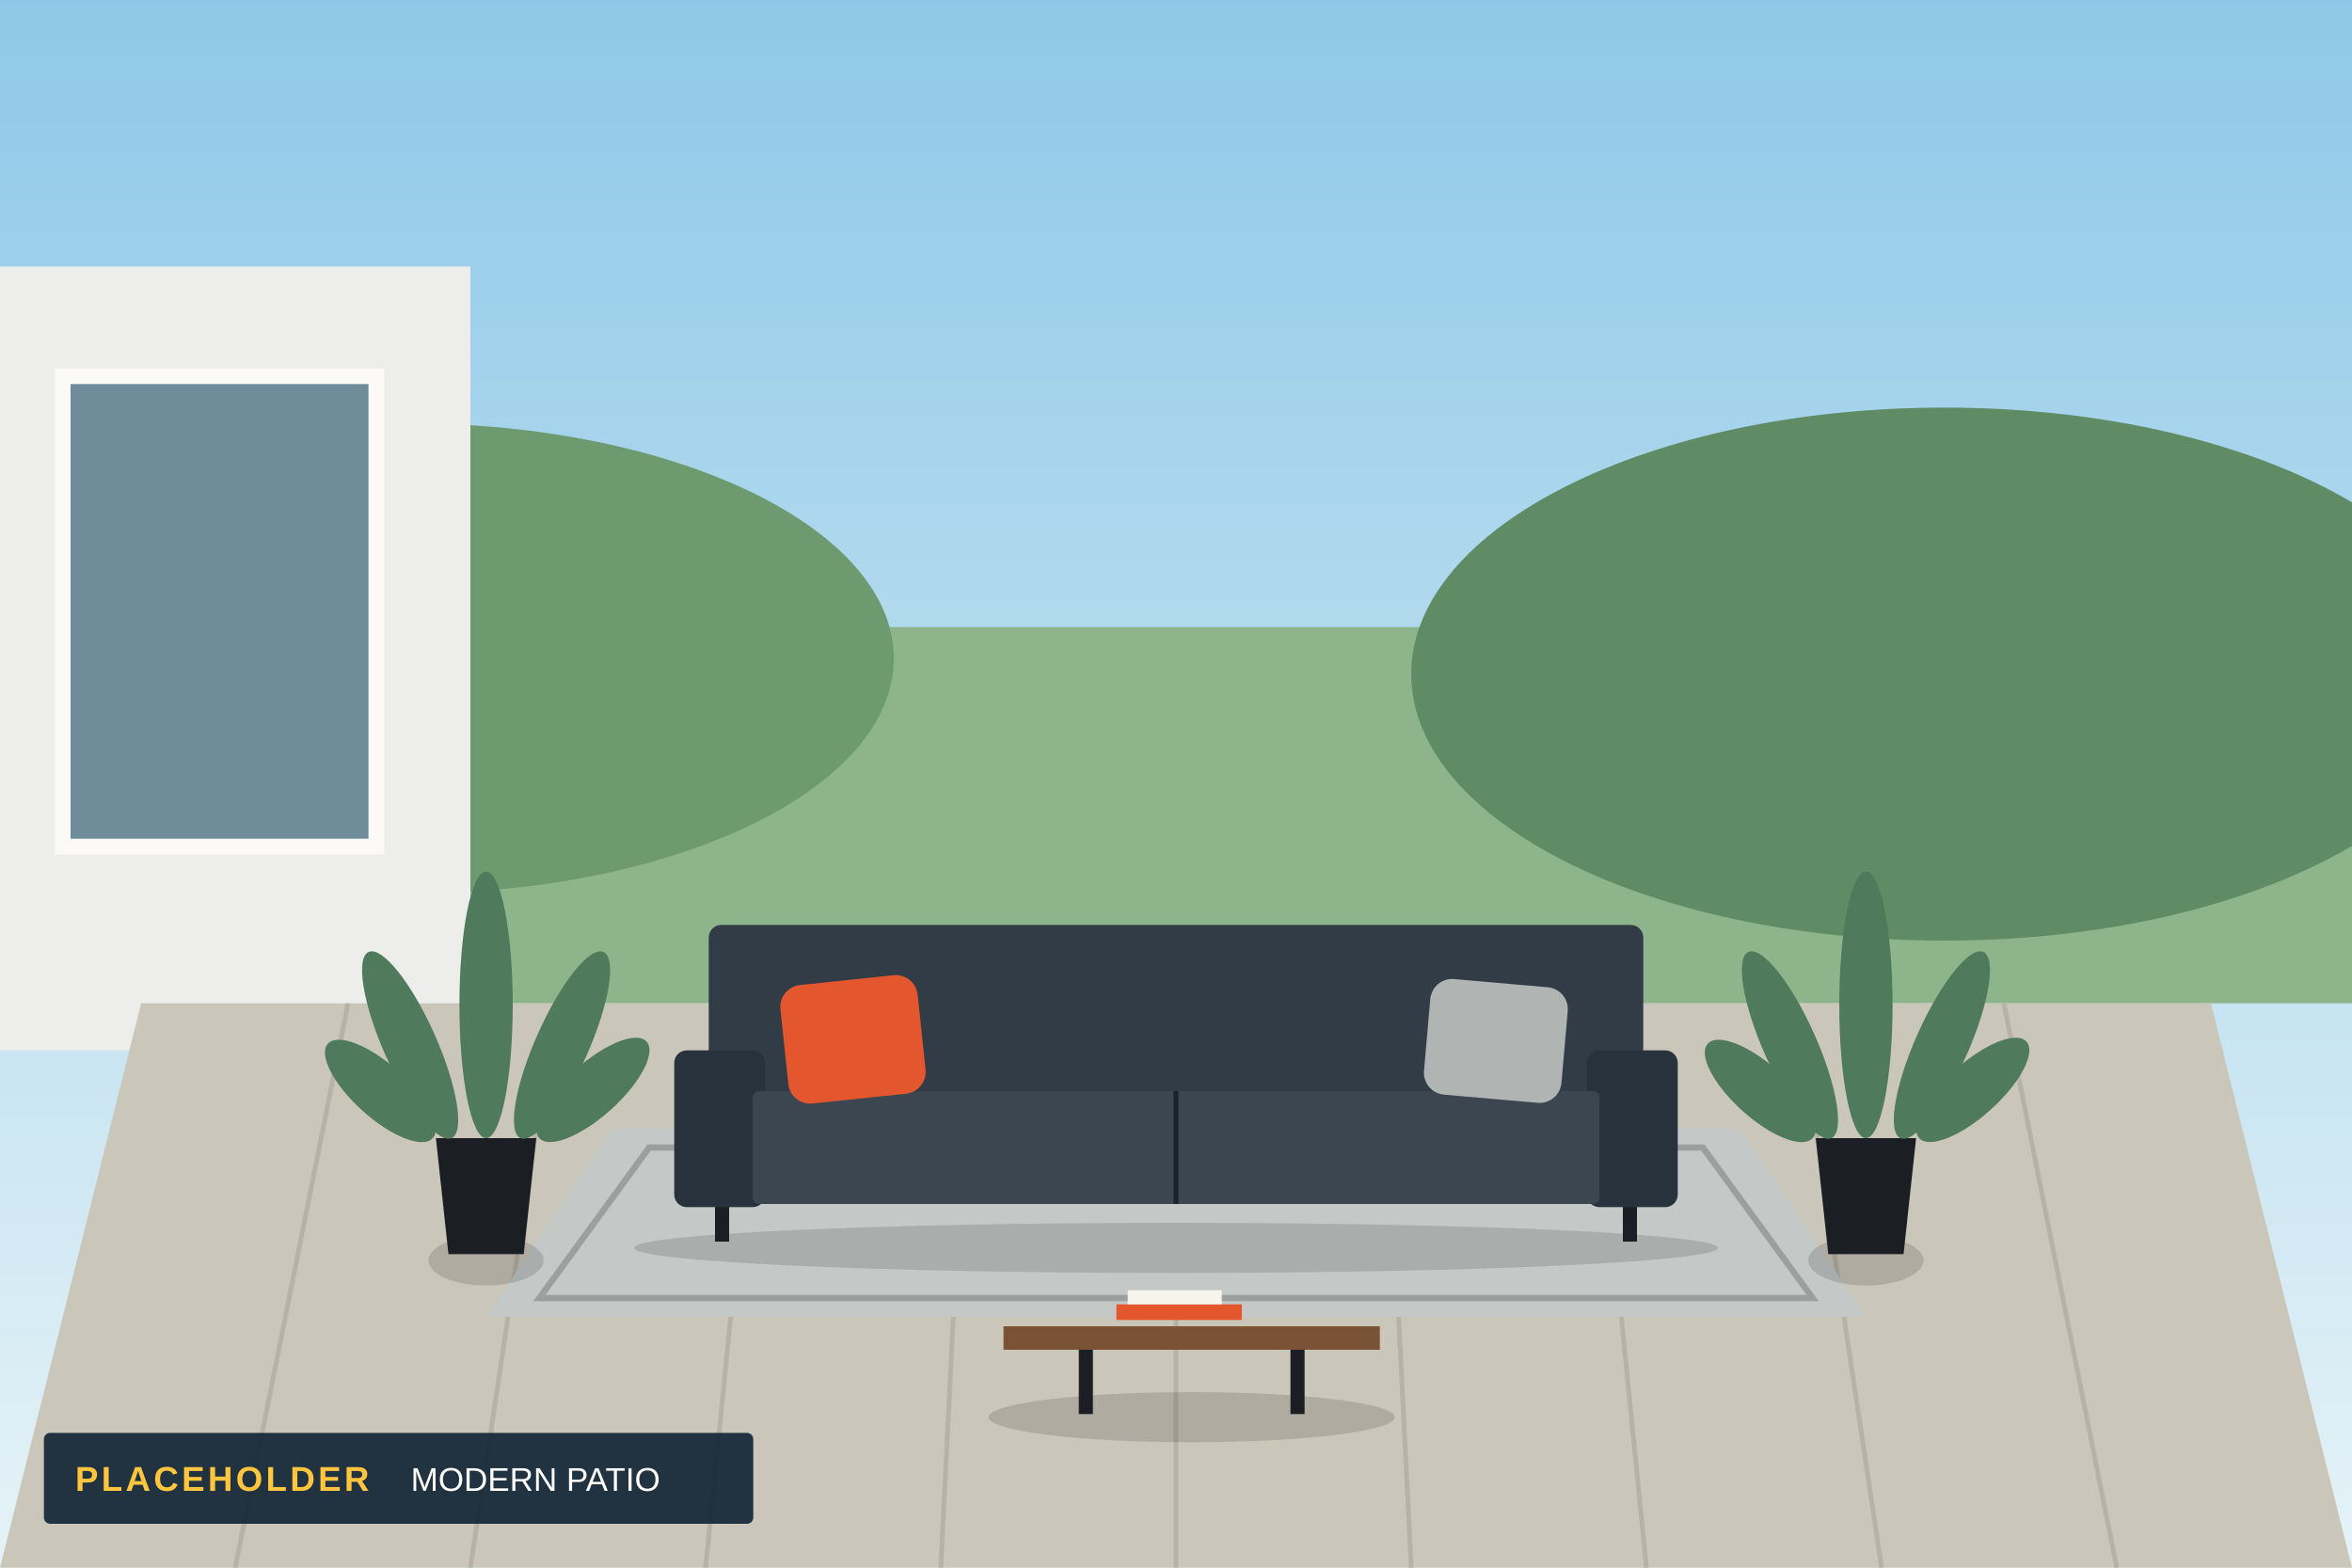
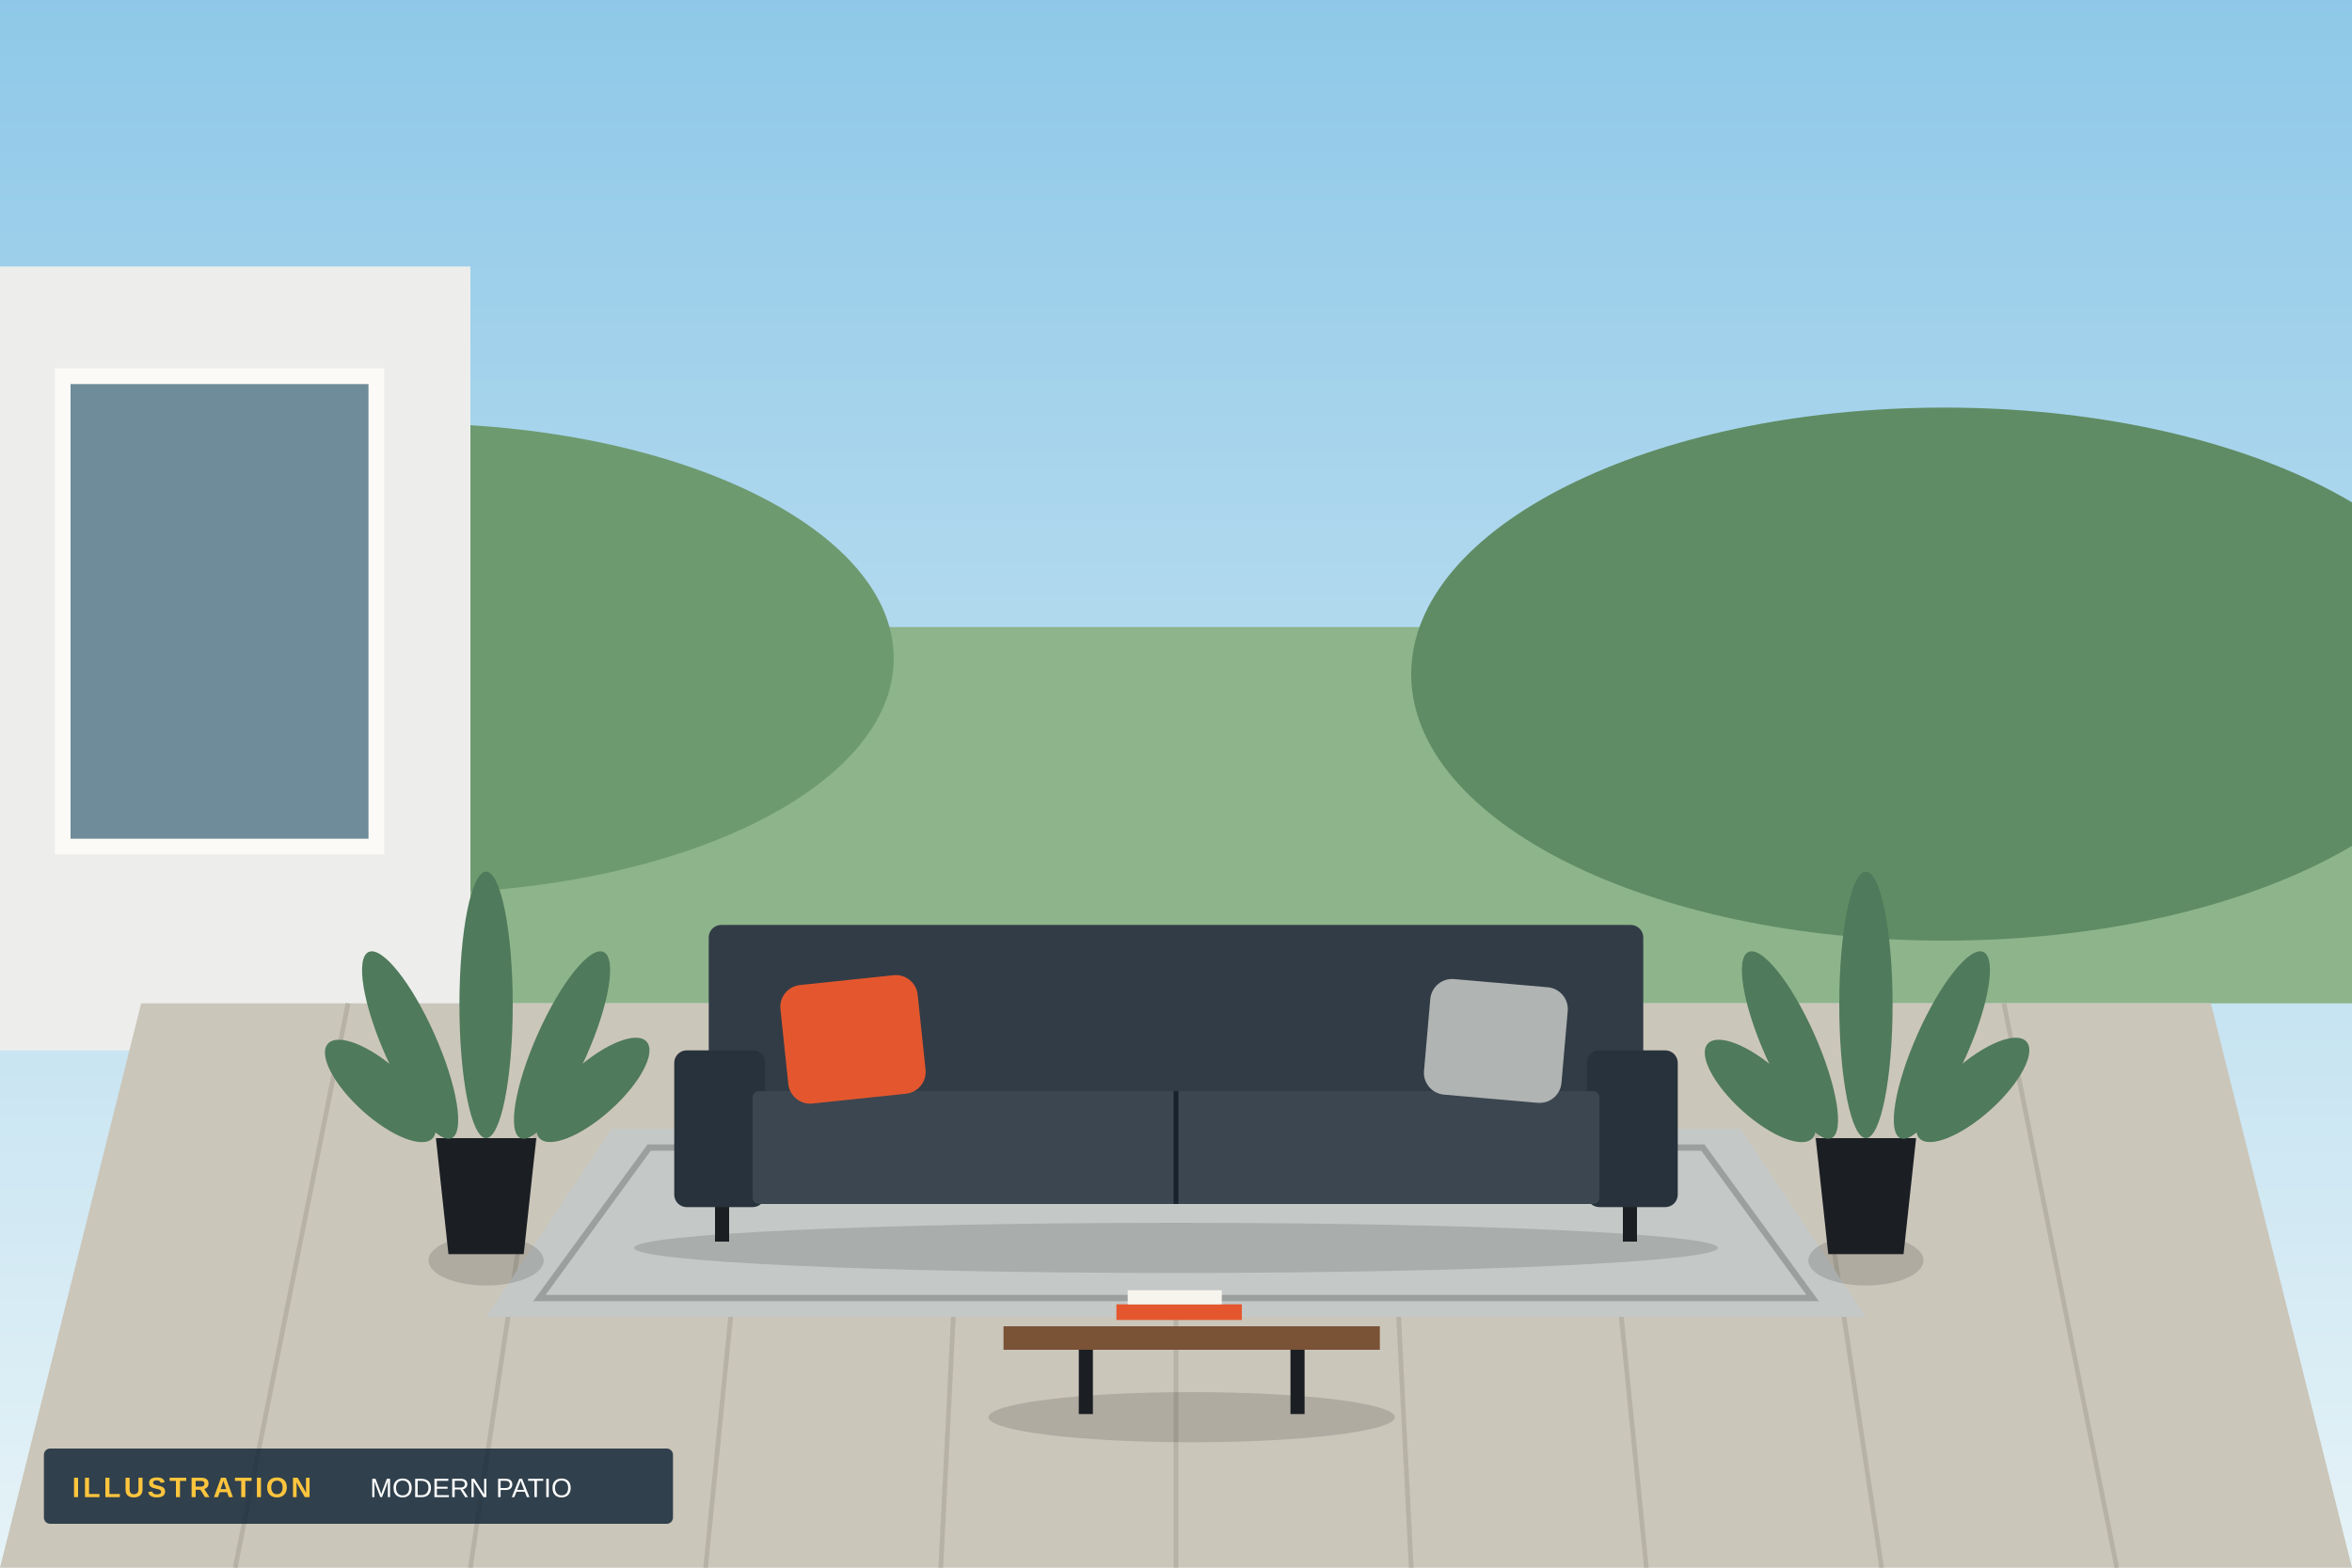
- <svg xmlns="http://www.w3.org/2000/svg" viewBox="0 0 1500 1000" width="1500" height="1000" role="img" aria-label="Placeholder drawing of a modern style patio: charcoal upholstery, black metal, walnut.">
+ <svg xmlns="http://www.w3.org/2000/svg" viewBox="0 0 1500 1000" width="1500" height="1000" role="img" aria-label="Illustration of a modern style patio: charcoal upholstery, black metal, walnut.">
  <defs>
    <linearGradient id="sky" x1="0" y1="0" x2="0" y2="1">
      <stop offset="0" stop-color="#8EC8E8" />
      <stop offset="1" stop-color="#E6F3F7" />
    </linearGradient>
    <linearGradient id="dusk" x1="0" y1="0" x2="0" y2="1">
      <stop offset="0" stop-color="#1B2A52" />
      <stop offset=".55" stop-color="#6A4C7E" />
      <stop offset=".8" stop-color="#E5825B" />
      <stop offset="1" stop-color="#F7BE7C" />
    </linearGradient>
  </defs>
  <rect width="1500" height="1000" fill="url(#sky)" />
  <rect x="0" y="400" width="1500" height="240" fill="#8DB48A" />
  <ellipse cx="260" cy="420" rx="310" ry="150" fill="#6E9A70" />
  <ellipse cx="1240" cy="430" rx="340" ry="170" fill="#5F8C64" />
  <rect x="0" y="170" width="300" height="500" fill="#EDEEEC" />
  <rect x="40" y="240" width="200" height="300" fill="#6E8C99" />
  <rect x="40" y="240" width="200" height="300" fill="none" stroke="#FBFAF6" stroke-width="10" />
  <polygon points="0,1000 90,640 1410,640 1500,1000" fill="#CBC6BA" />
  <line x1="222" y1="640" x2="150" y2="1000" stroke="#b7b2a6" stroke-width="3" />
  <line x1="354" y1="640" x2="300" y2="1000" stroke="#b7b2a6" stroke-width="3" />
  <line x1="486" y1="640" x2="450" y2="1000" stroke="#b7b2a6" stroke-width="3" />
  <line x1="618" y1="640" x2="600" y2="1000" stroke="#b7b2a6" stroke-width="3" />
  <line x1="750" y1="640" x2="750" y2="1000" stroke="#b7b2a6" stroke-width="3" />
  <line x1="882" y1="640" x2="900" y2="1000" stroke="#b7b2a6" stroke-width="3" />
  <line x1="1014" y1="640" x2="1050" y2="1000" stroke="#b7b2a6" stroke-width="3" />
  <line x1="1146" y1="640" x2="1200" y2="1000" stroke="#b7b2a6" stroke-width="3" />
  <line x1="1278" y1="640" x2="1350" y2="1000" stroke="#b7b2a6" stroke-width="3" />
  <polygon points="390,720 1110,720 1190,840 310,840" fill="#c4c8c6" />
  <polygon points="414,732 1086,732 1156,828 344,828" fill="none" stroke="#9b9f9d" stroke-width="4" />
  <ellipse cx="750" cy="796" rx="345.6" ry="16" fill="#1a1a1a" opacity=".16" />
  <rect x="456" y="768" width="9" height="24" fill="#1B1F23" />
  <rect x="1035" y="768" width="9" height="24" fill="#1B1F23" />
  <rect x="452" y="590" width="596" height="130" rx="8" fill="#323c46" />
  <rect x="430" y="670" width="58" height="100" rx="8" fill="#28323c" />
  <rect x="1012" y="670" width="58" height="100" rx="8" fill="#28323c" />
  <rect x="480" y="696" width="540" height="72" rx="4" fill="#3C4650" />
  <line x1="750" y1="696" x2="750" y2="768" stroke="#18222c" stroke-width="3" />
  <rect x="500" y="625" width="88" height="76" rx="14" fill="#E4572E" transform="rotate(-6 544 663)" />
  <rect x="910" y="627" width="88" height="74" rx="14" fill="#b0b4b2" transform="rotate(5 954 664)" />
  <ellipse cx="760" cy="904" rx="129.6" ry="16" fill="#1a1a1a" opacity=".16" />
  <rect x="688" y="858" width="9" height="44" fill="#1B1F23" />
  <rect x="823" y="858" width="9" height="44" fill="#1B1F23" />
  <rect x="640" y="846" width="240" height="15" fill="#7A5236" />
  <rect x="712" y="832" width="80" height="10" fill="#E4572E" />
  <rect x="719.2" y="823" width="60" height="9" fill="#F6F4EC" />
  <ellipse cx="310" cy="804" rx="36.72" ry="16" fill="#1a1a1a" opacity=".16" />
  <polygon points="278,726 342,726 334,800 286,800" fill="#1B1F23" />
  <ellipse cx="310" cy="641" rx="17" ry="85" fill="#4F7A5B" transform="rotate(0 310 726)" />
  <ellipse cx="288" cy="661" rx="17" ry="65" fill="#4F7A5B" transform="rotate(-24 288 726)" />
  <ellipse cx="332" cy="661" rx="17" ry="65" fill="#4F7A5B" transform="rotate(24 332 726)" />
  <ellipse cx="276" cy="681" rx="17" ry="45" fill="#4F7A5B" transform="rotate(-48 276 726)" />
  <ellipse cx="344" cy="680" rx="17" ry="46" fill="#4F7A5B" transform="rotate(48 344 726)" />
  <ellipse cx="1190" cy="804" rx="36.72" ry="16" fill="#1a1a1a" opacity=".16" />
  <polygon points="1158,726 1222,726 1214,800 1166,800" fill="#1B1F23" />
  <ellipse cx="1190" cy="641" rx="17" ry="85" fill="#4F7A5B" transform="rotate(0 1190 726)" />
  <ellipse cx="1168" cy="661" rx="17" ry="65" fill="#4F7A5B" transform="rotate(-24 1168 726)" />
  <ellipse cx="1212" cy="661" rx="17" ry="65" fill="#4F7A5B" transform="rotate(24 1212 726)" />
  <ellipse cx="1156" cy="681" rx="17" ry="45" fill="#4F7A5B" transform="rotate(-48 1156 726)" />
  <ellipse cx="1224" cy="680" rx="17" ry="46" fill="#4F7A5B" transform="rotate(48 1224 726)" />
  <g font-family="Verdana, Arial, sans-serif">
-     <rect x="28" y="914" width="452.4" height="58" rx="4" fill="#0E2233" opacity=".9" />
-     <text x="48" y="951" font-size="22" font-weight="700" fill="#FFC53D" letter-spacing="2">PLACEHOLDER</text>
-     <text x="262" y="951" font-size="21" fill="#FFFFFF">MODERN PATIO</text>
+     <rect x="28" y="924" width="401.2" height="48" rx="4" fill="#0E2233" opacity=".82" />
+     <text x="46" y="955" font-size="18" font-weight="700" fill="#FFC53D" letter-spacing="2">ILLUSTRATION</text>
+     <text x="236" y="955" font-size="17" fill="#FFFFFF">MODERN PATIO</text>
  </g>
</svg>
